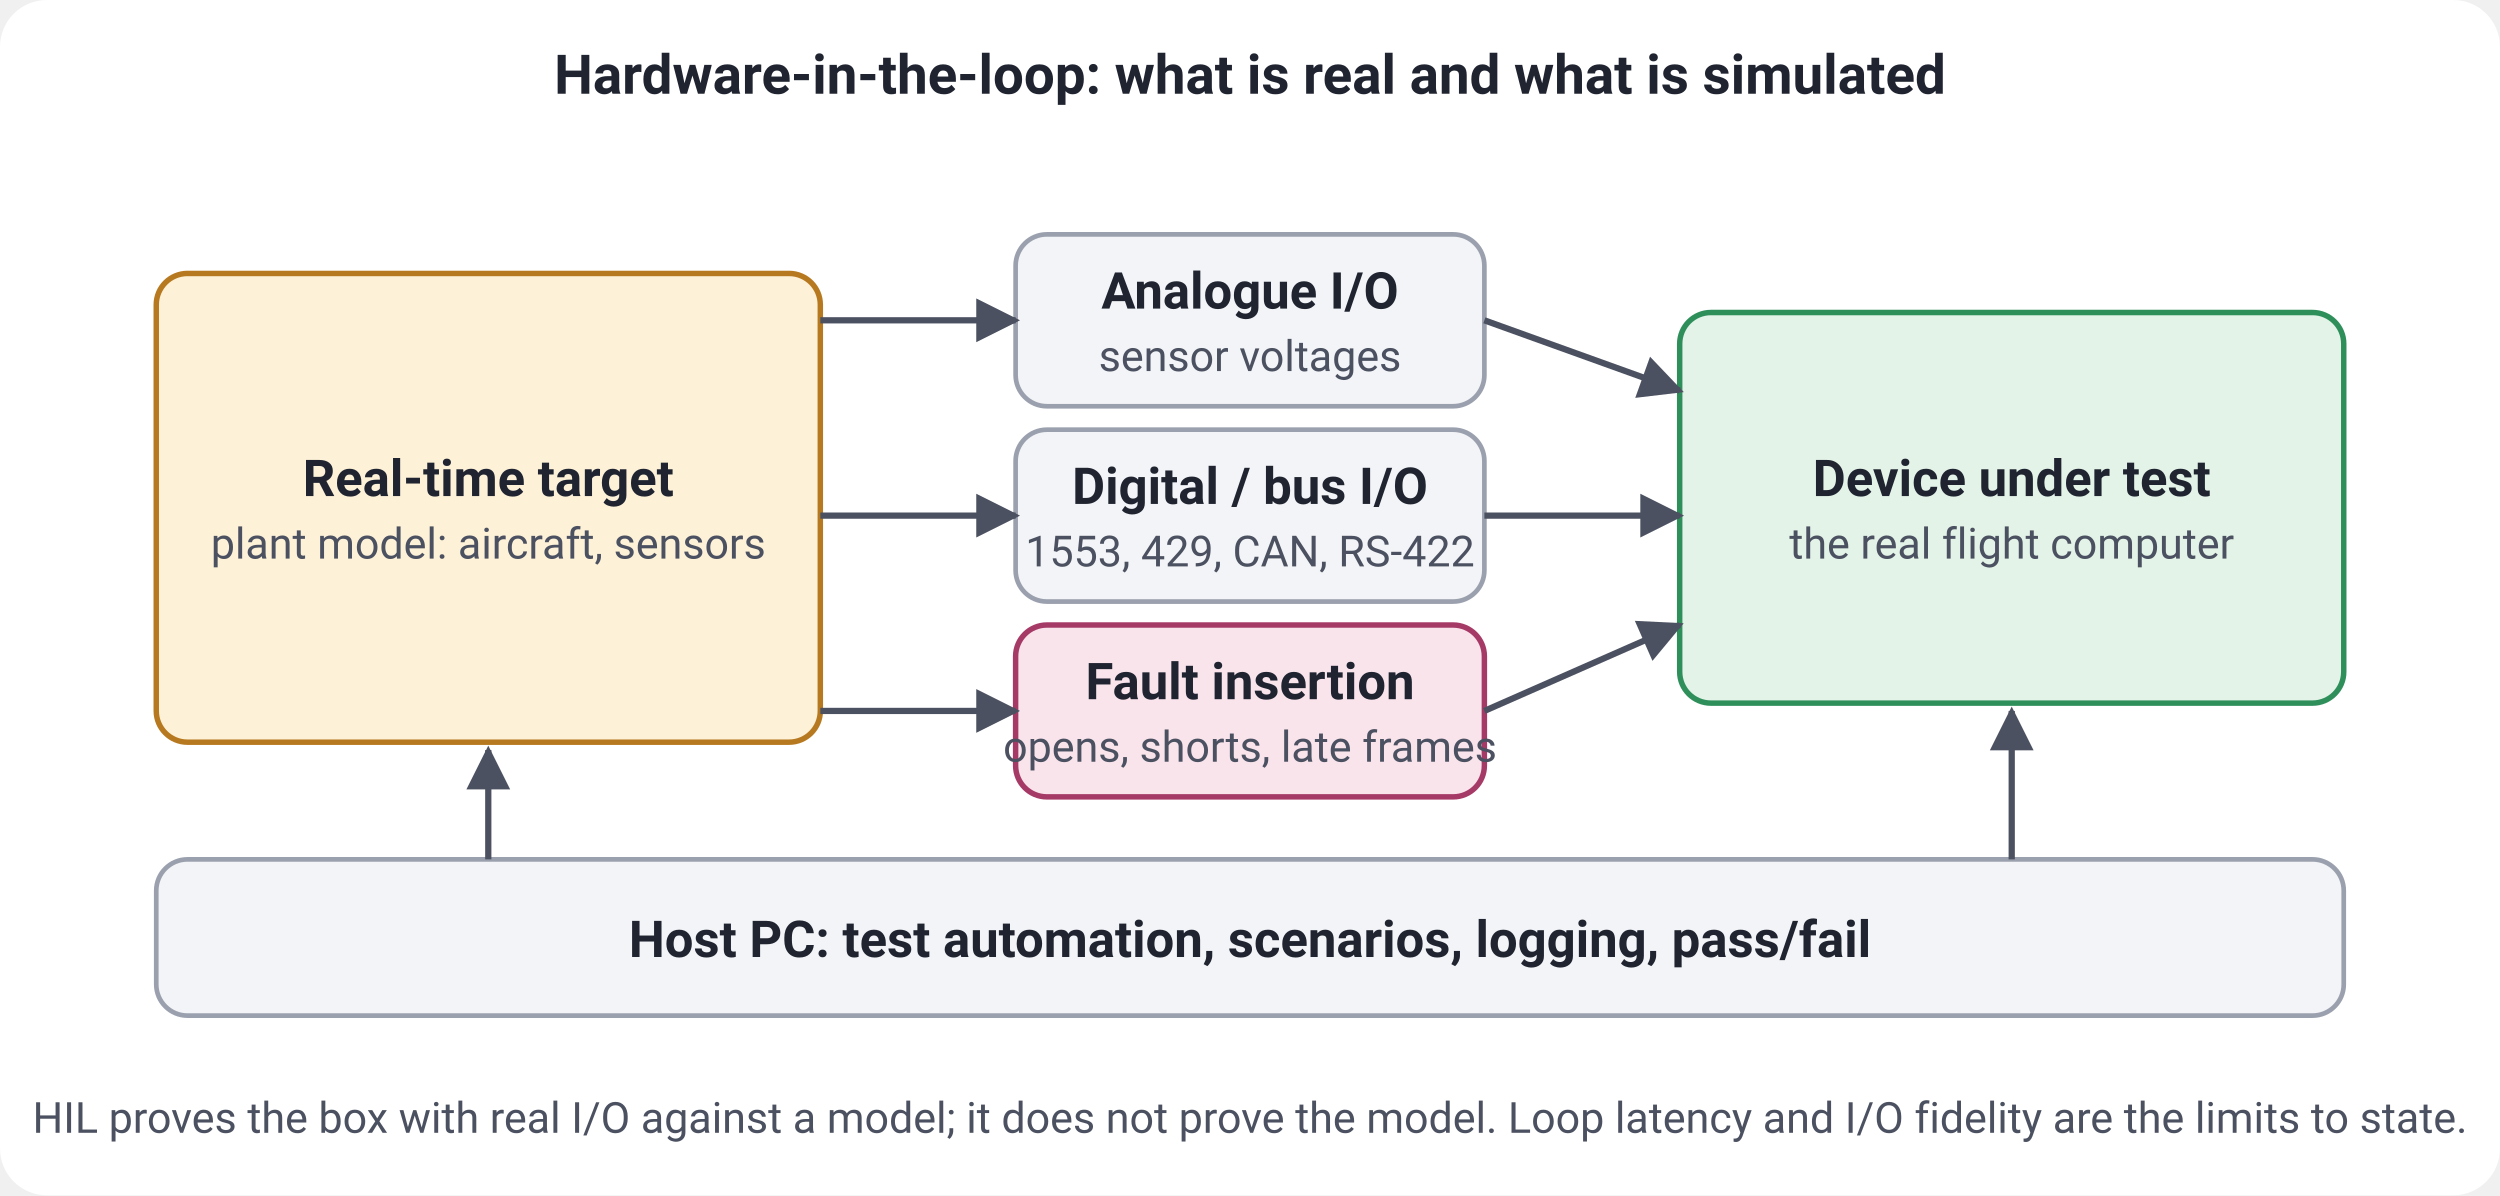
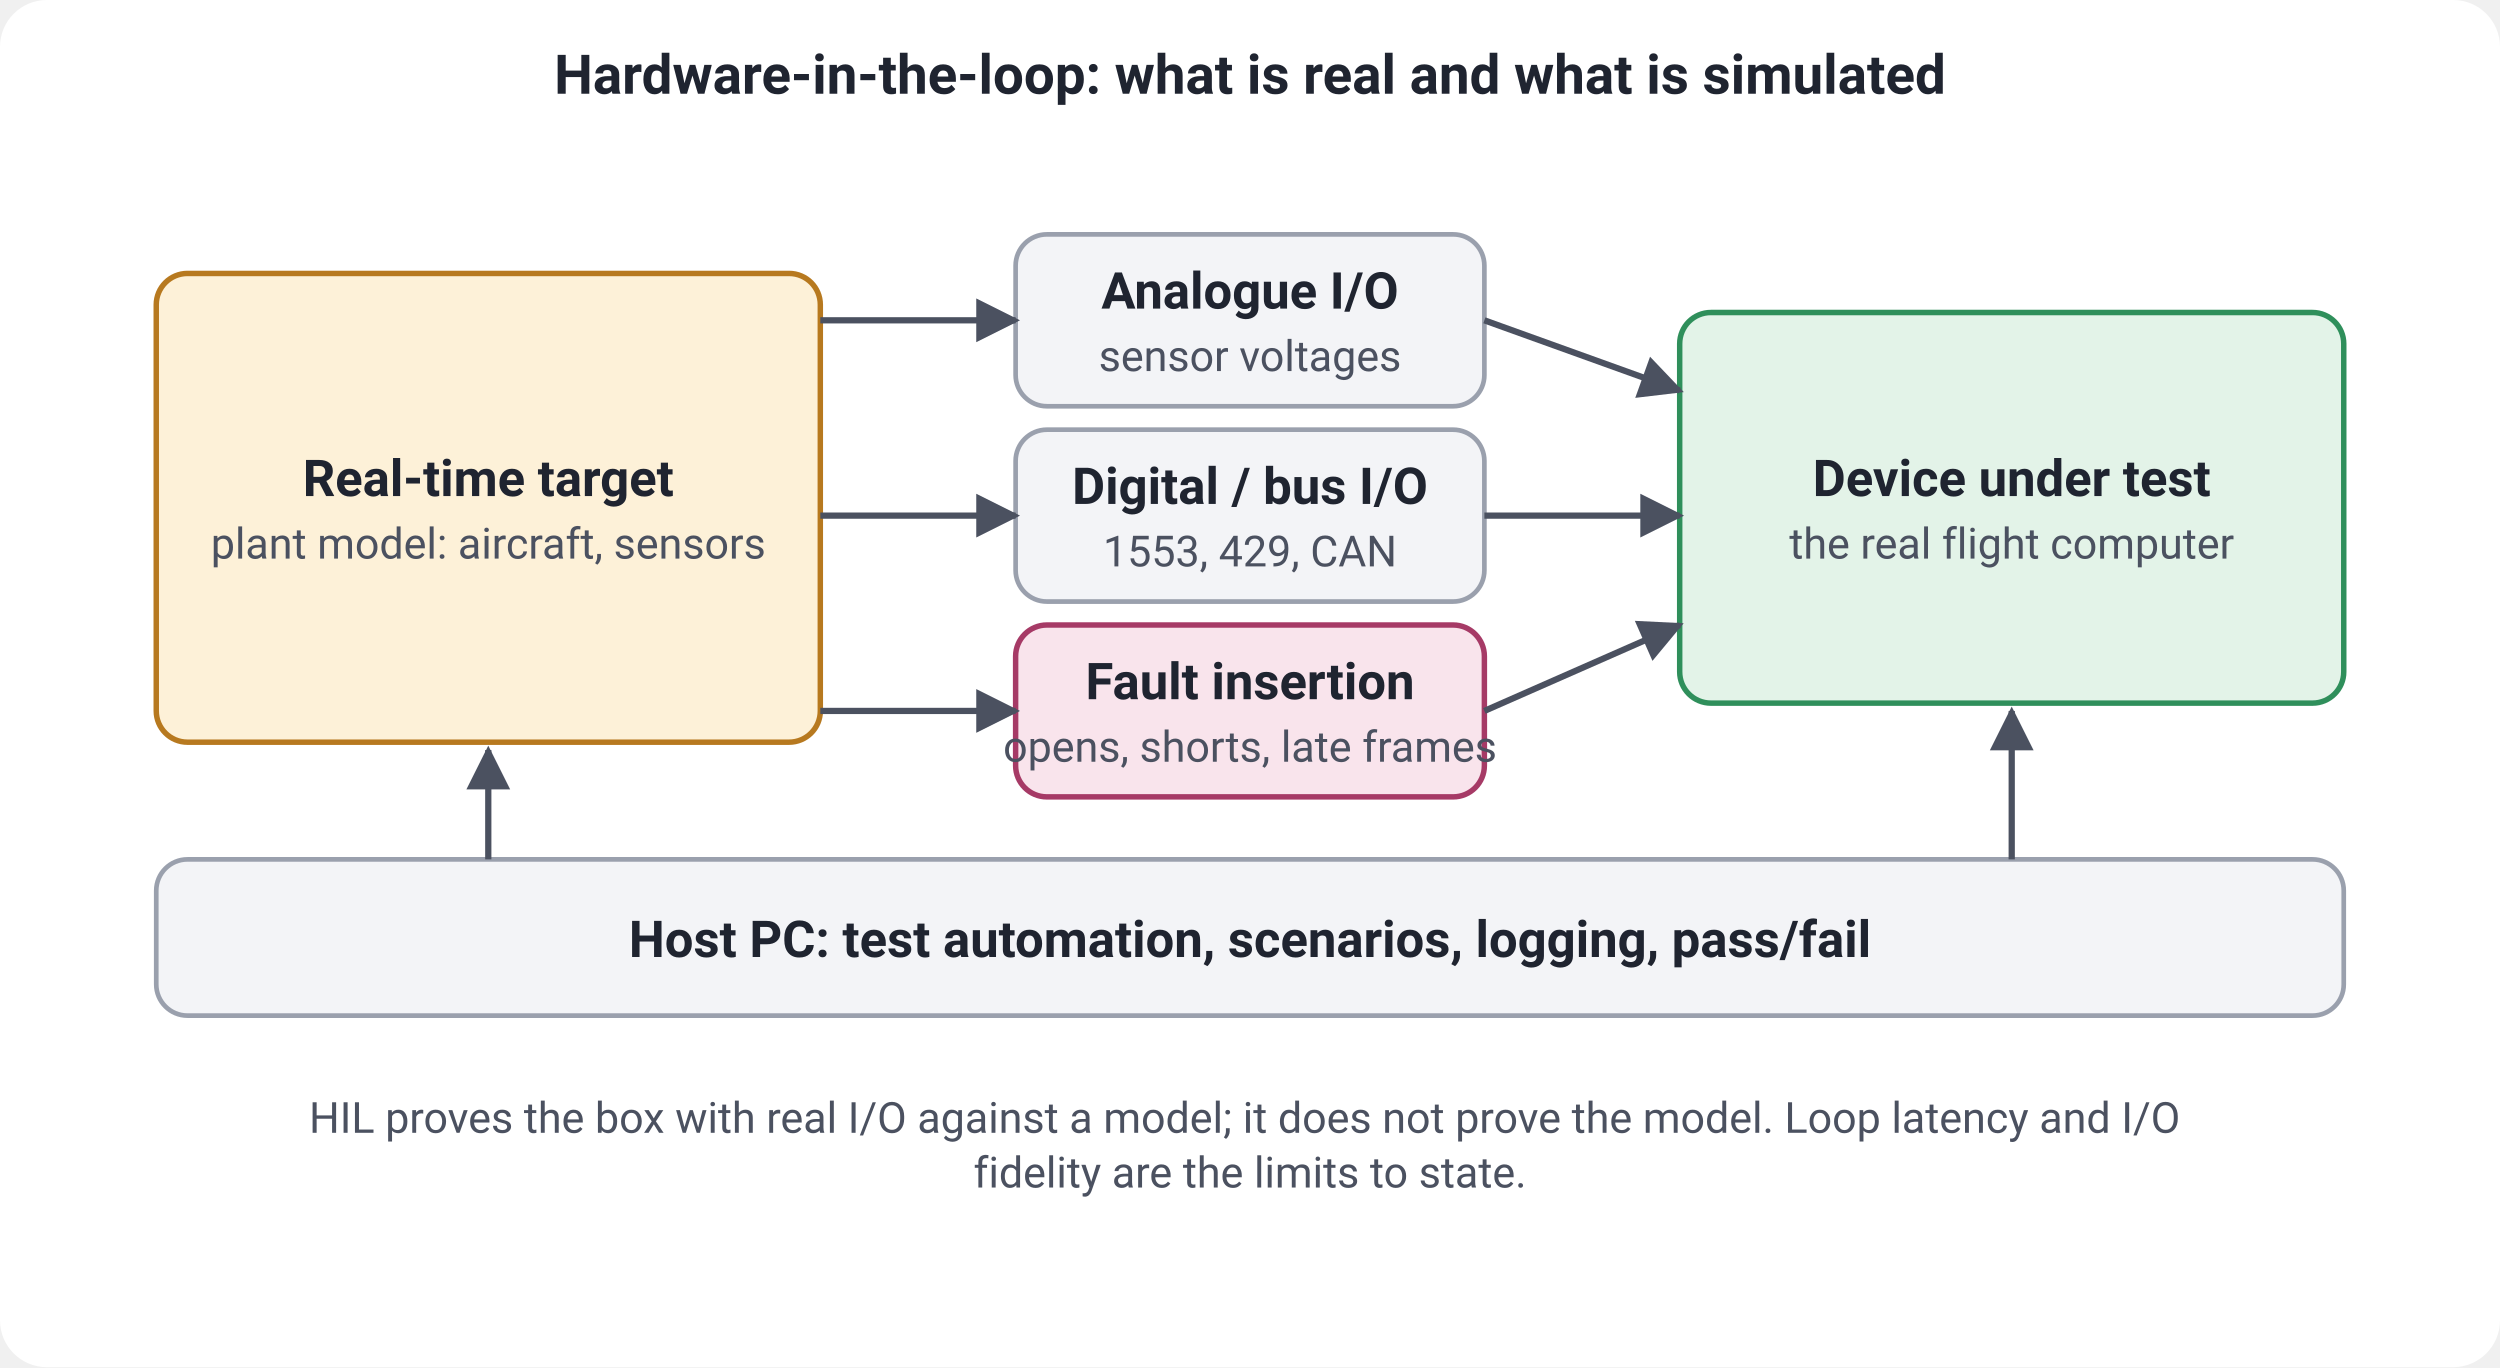
- <svg xmlns="http://www.w3.org/2000/svg" viewBox="0 0 640 306" width="640" height="306" role="img" aria-labelledby="t">
+ <svg xmlns="http://www.w3.org/2000/svg" viewBox="0 0 640 350" width="640" height="350" role="img" aria-labelledby="t">
  <style>
  .bg{fill:#ffffff}.ink{fill:#1f2430}.ink2{fill:#4b5160}.ink3{fill:#6b7280}
  .ln{stroke:#4b5160;fill:none;stroke-width:1.6}.ln2{stroke:#9aa0ad;fill:none;stroke-width:1.2;stroke-dasharray:4 3}
  .box{fill:#f3f4f7;stroke:#9aa0ad;stroke-width:1.2}.boxa{fill:#f9e4ec;stroke:#a63a66;stroke-width:1.4}
  .boxb{fill:#fdf1d8;stroke:#b7791f;stroke-width:1.4}.boxg{fill:#e3f3e8;stroke:#2f8f5b;stroke-width:1.4}
  .acc{fill:#a63a66}.amb{fill:#b7791f}.grn{fill:#2f8f5b}.sig{stroke:#1f2430;fill:none;stroke-width:2}
  .siga{stroke:#a63a66;fill:none;stroke-width:2}.sigb{stroke:#b7791f;fill:none;stroke-width:2}
  text{font-family:system-ui,-apple-system,Segoe UI,Roboto,sans-serif;font-size:12px}
  .t{font-size:13px;font-weight:600}.s{font-size:11px}.m{font-family:ui-monospace,SFMono-Regular,Menlo,monospace;font-size:11.5px}
  .ttl{font-size:14px;font-weight:700}
  @media (prefers-color-scheme: dark){
    .bg{fill:#171a21}.ink{fill:#e8e6ea}.ink2{fill:#c3c6cf}.ink3{fill:#9aa0ad}
    .ln{stroke:#c3c6cf}.ln2{stroke:#6b7280}.box{fill:#242a35;stroke:#6b7280}.boxa{fill:#3b1f2d;stroke:#f08cb3}
    .boxb{fill:#3a2e14;stroke:#e0a83a}.boxg{fill:#16301f;stroke:#5fcf8a}.acc{fill:#f08cb3}.amb{fill:#e0a83a}.grn{fill:#5fcf8a}
    .sig{stroke:#e8e6ea}.siga{stroke:#f08cb3}.sigb{stroke:#e0a83a}
  }
</style>
  <defs>
    <marker id="ar" viewBox="0 0 10 10" refX="9" refY="5" markerWidth="7" markerHeight="7" orient="auto-start-reverse">
      <path d="M0,0 L10,5 L0,10 z" fill="#4b5160" />
    </marker>
  </defs>
-   <rect class="bg" x="0" y="0" width="640" height="306" rx="12" />
+   <rect class="bg" x="0" y="0" width="640" height="350" rx="12" />
  <text class="ink ttl" x="320" y="24" text-anchor="middle">Hardware-in-the-loop: what is real and what is simulated</text>
  <rect class="boxb" x="40" y="70" width="170" height="120" rx="8" />
  <text class="ink t" x="125.0" y="127.0" text-anchor="middle">Real-time target</text>
  <text class="ink2 s" x="125.0" y="143.0" text-anchor="middle">plant model: aircraft, sensors</text>
  <rect class="box" x="260" y="60" width="120" height="44" rx="8" />
  <text class="ink t" x="320.0" y="79.0" text-anchor="middle">Analogue I/O</text>
  <text class="ink2 s" x="320.0" y="95.0" text-anchor="middle">sensor voltages</text>
  <rect class="box" x="260" y="110" width="120" height="44" rx="8" />
  <text class="ink t" x="320.0" y="129.0" text-anchor="middle">Digital / bus I/O</text>
-   <text class="ink2 s" x="320.0" y="145.0" text-anchor="middle">1553, 429, CAN, RS-422</text>
+   <text class="ink2 s" x="320.0" y="145.0" text-anchor="middle">1553, 429, CAN</text>
  <rect class="boxa" x="260" y="160" width="120" height="44" rx="8" />
  <text class="ink t" x="320.0" y="179.0" text-anchor="middle">Fault insertion</text>
  <text class="ink2 s" x="320.0" y="195.0" text-anchor="middle">opens, shorts, late frames</text>
  <rect class="boxg" x="430" y="80" width="170" height="100" rx="8" />
  <text class="ink t" x="515.0" y="127.0" text-anchor="middle">Device under test</text>
  <text class="ink2 s" x="515.0" y="143.0" text-anchor="middle">the real flight computer</text>
  <line class="ln" x1="210" y1="82" x2="260" y2="82" marker-end="url(#ar)" />
  <line class="ln" x1="380" y1="82" x2="430" y2="100" marker-end="url(#ar)" />
  <line class="ln" x1="210" y1="132" x2="260" y2="132" marker-end="url(#ar)" />
  <line class="ln" x1="380" y1="132" x2="430" y2="132" marker-end="url(#ar)" />
  <line class="ln" x1="210" y1="182" x2="260" y2="182" marker-end="url(#ar)" />
  <line class="ln" x1="380" y1="182" x2="430" y2="160" marker-end="url(#ar)" />
  <rect class="box" x="40" y="220" width="560" height="40" rx="8" />
  <text class="ink t" x="320.0" y="245.0" text-anchor="middle">Host PC: test automation, scenarios, logging, pass/fail</text>
  <line class="ln" x1="125" y1="220" x2="125" y2="192" marker-end="url(#ar)" />
  <line class="ln" x1="515" y1="220" x2="515" y2="182" marker-end="url(#ar)" />
-   <text class="ink2 s" x="320" y="290" text-anchor="middle">HIL proves the box with real I/O against a model; it does not prove the model. Loop latency and I/O fidelity are the limits to state.</text>
+   <text class="ink2 s" x="320" y="290" text-anchor="middle">
+     <tspan x="320" dy="0">HIL proves the box with real I/O against a model; it does not prove the model. Loop latency and I/O</tspan>
+     <tspan x="320" dy="14">fidelity are the limits to state.</tspan>
+   </text>
</svg>
